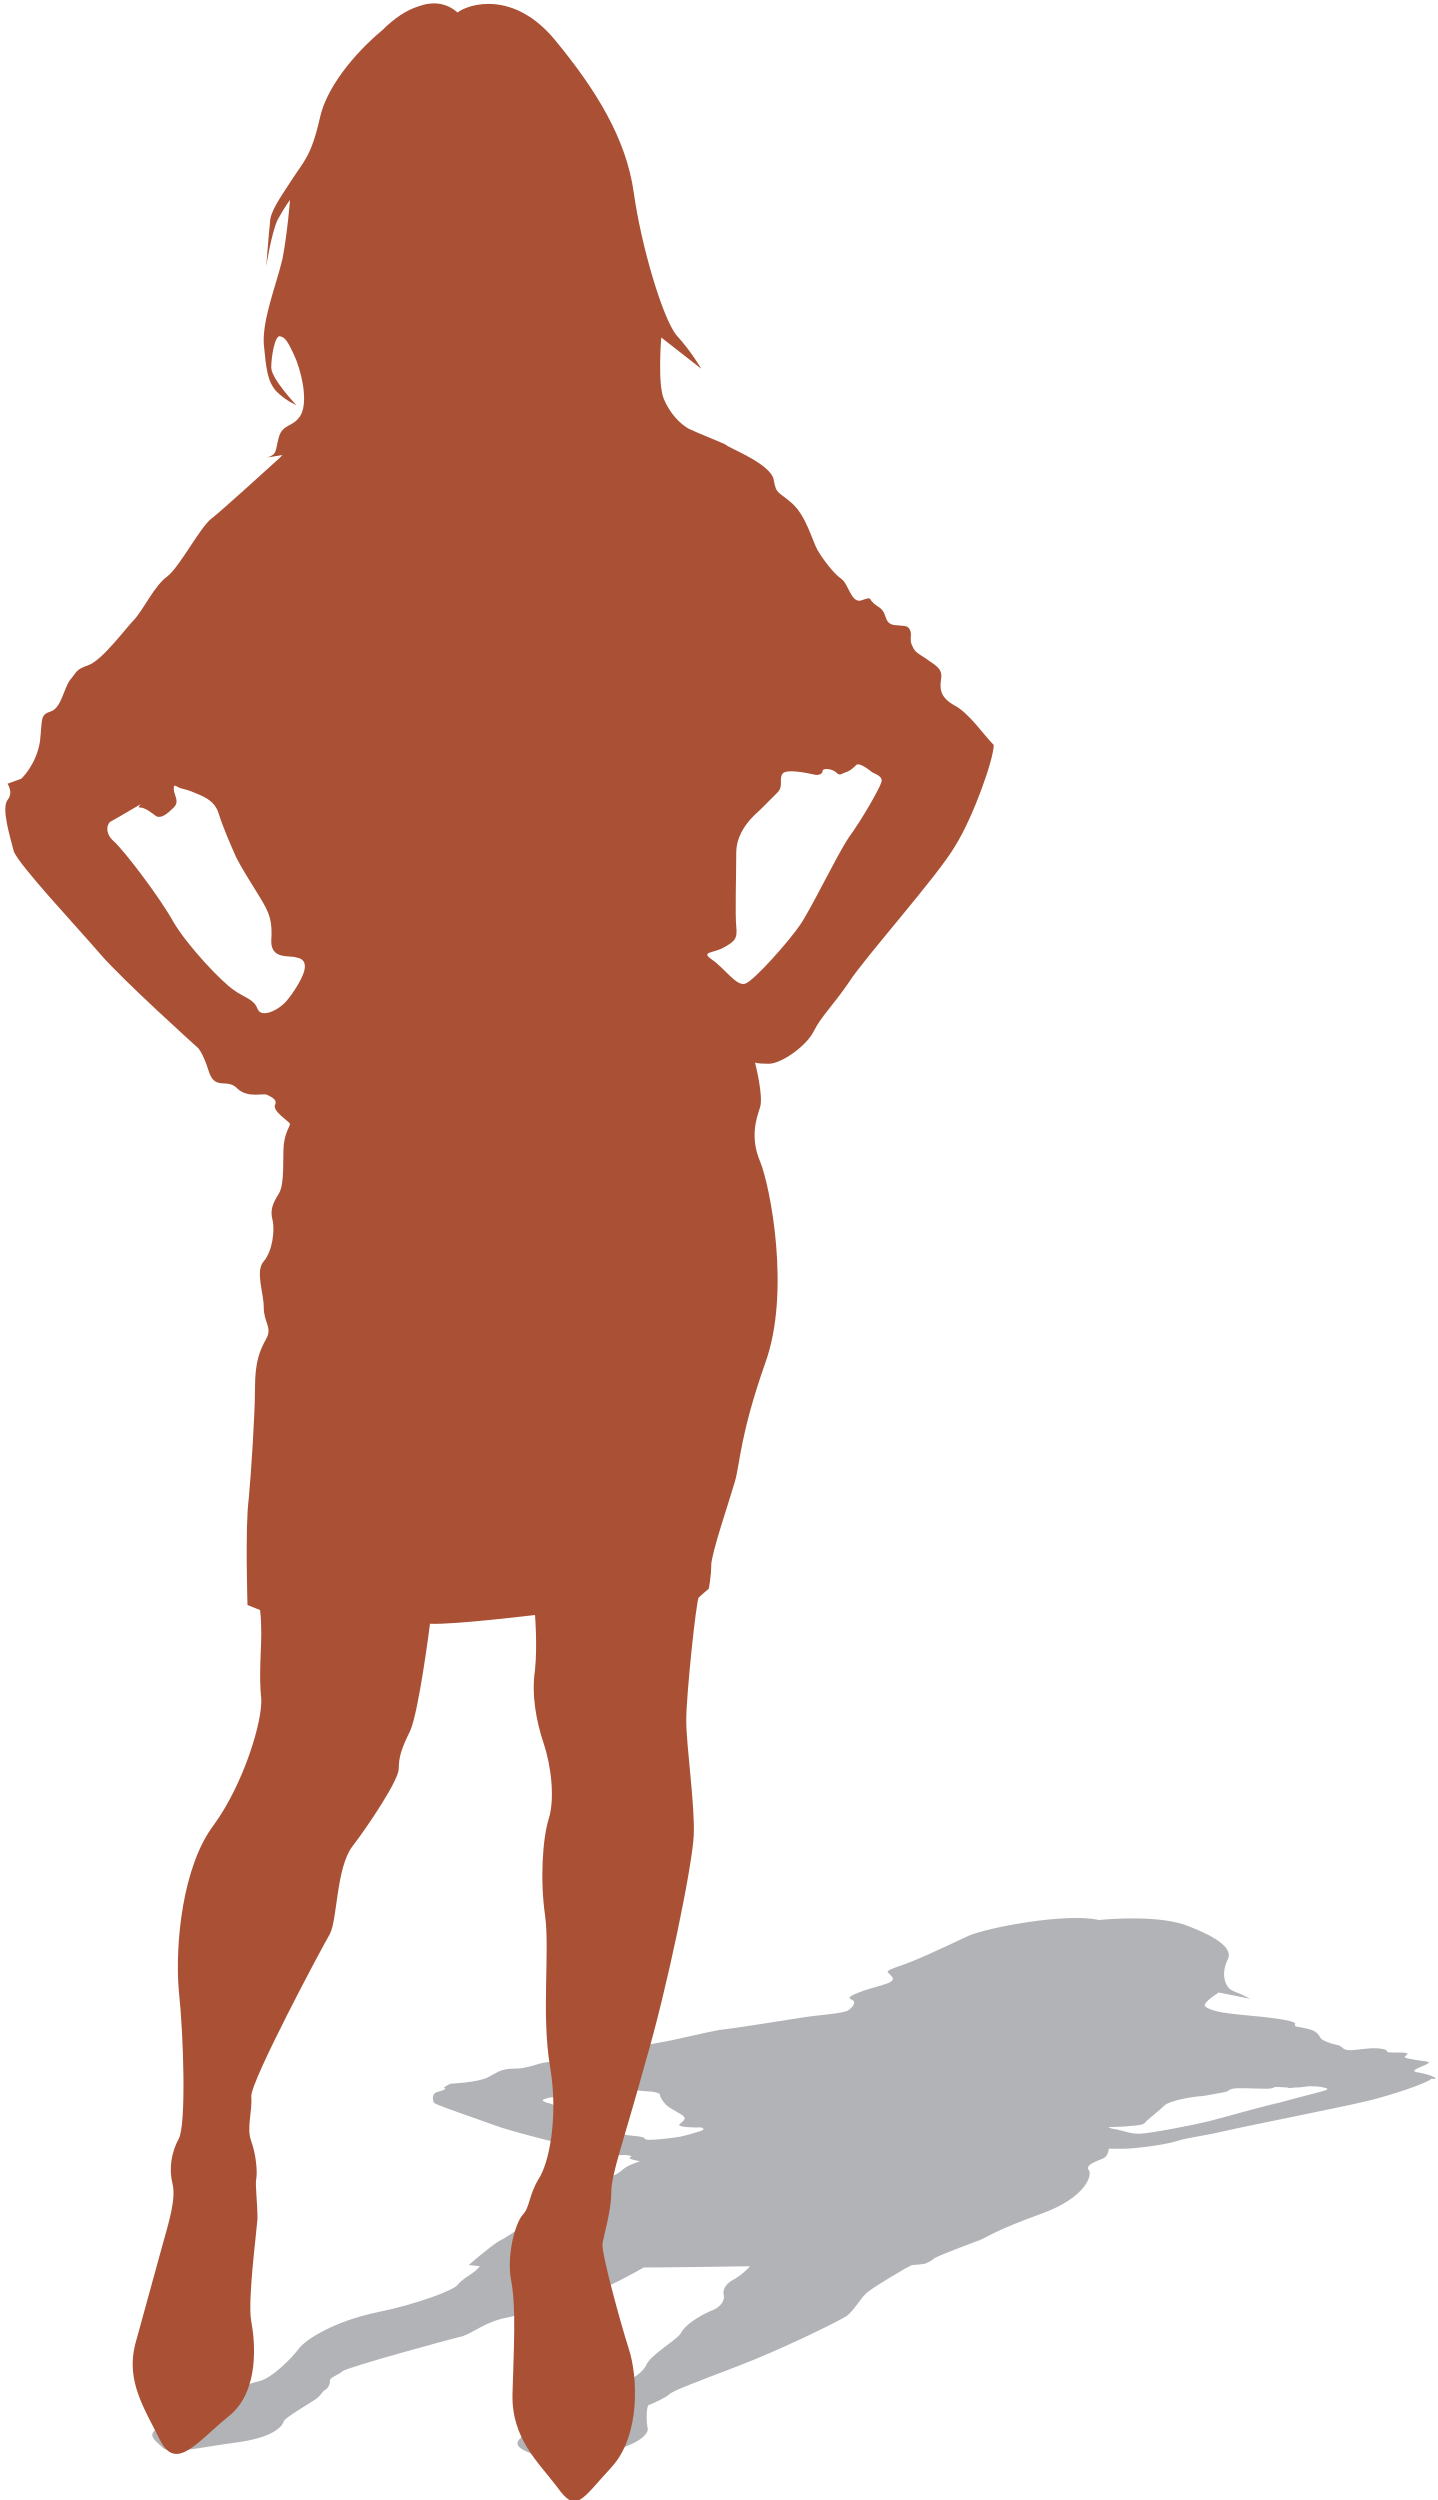
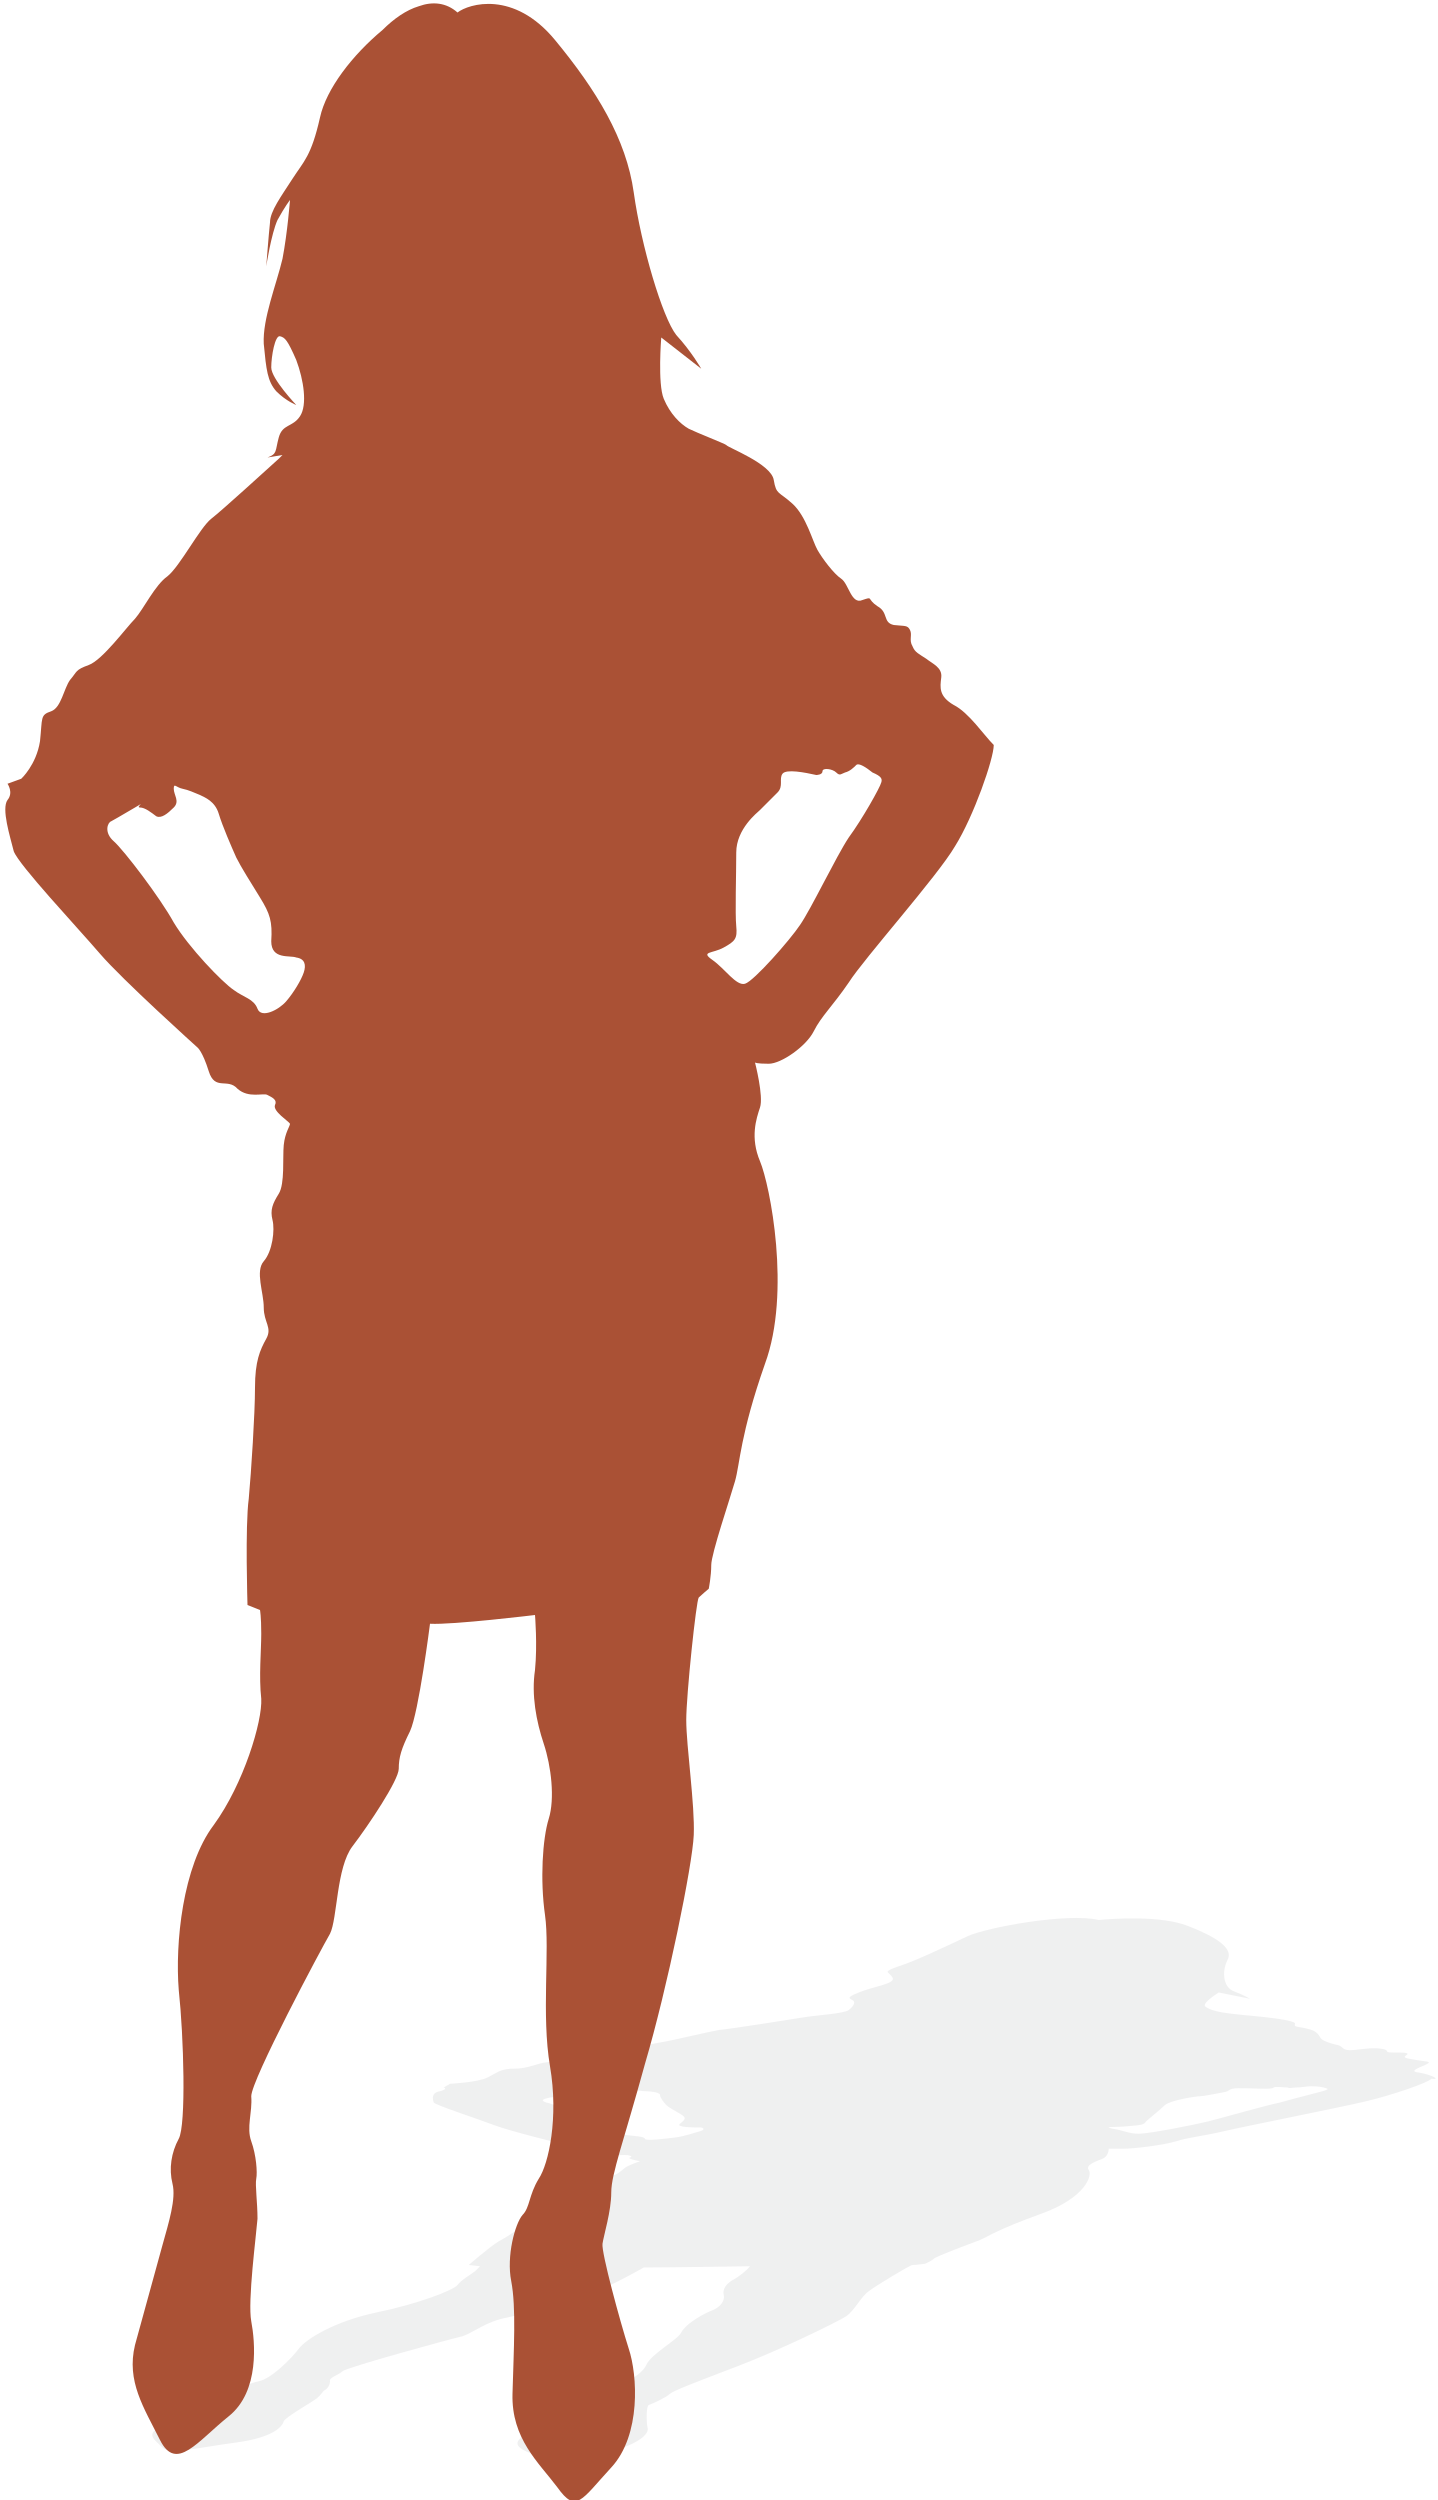
<svg xmlns="http://www.w3.org/2000/svg" version="1.1" id="Capa_1" x="0px" y="0px" viewBox="0 0 115 200" style="enable-background:new 0 0 115 200;" xml:space="preserve">
  <style type="text/css">
- 	.st0{fill:#B1B3B6;}
+ 	.st0{opacity:0.2;fill:#B1B3B6;}
	.st1{fill:#AA5135;}
</style>
  <path class="st0" d="M113.5,165.8c-1-0.1,0.4-0.5,0.7-0.7c0.4-0.2-0.4-0.2-0.9-0.3s-0.7-0.1-0.9-0.2c-0.1-0.1,0.2-0.2,0.2-0.3  c-0.1-0.1-0.3-0.1-1.2-0.1c-0.8,0-0.1-0.2-0.9-0.3c-0.7-0.1-1.2,0-2.2,0.1s-0.8-0.3-1.3-0.4c-0.5-0.1-1.1-0.3-1.3-0.5  c-0.2-0.2-0.2-0.6-1.1-0.8c-0.8-0.2-1.1-0.1-1-0.4c0.1-0.3-3-0.6-3.1-0.6s-2.1-0.2-2.7-0.3s-1.2-0.3-1.4-0.5  c-0.2-0.3,1.1-1.1,1.1-1.1l2.5,0.5c0,0-0.5-0.3-1.3-0.6s-1-1.5-0.5-2.5c0.5-0.9-0.8-1.8-3.1-2.7c-2.2-0.9-6.2-0.6-7.2-0.5  c-2.5-0.6-9,0.6-10.5,1.3s-4.2,2-5.5,2.4c-1.4,0.5-0.8,0.4-0.5,0.9s-1.5,0.7-2.7,1.2c-1.3,0.5-0.5,0.5-0.4,0.7  c0.1,0.1,0,0.4-0.4,0.7s-2.5,0.4-3.7,0.6c-1.3,0.2-5.6,0.9-6.7,1c-1.1,0.2-3.5,0.8-4.7,1s-2.6,0.6-3.5,0.7c-0.9,0.2-3.5,0.7-4.7,0.8  s-1.1,0.1-1.8,0.3s-1,0.3-2,0.3c-0.9,0.1-1,0.3-1.8,0.7s-3,0.5-3,0.5l-0.5,0.3c0,0,0.4,0.1-0.3,0.3c-0.7,0.1-0.6,0.6-0.5,0.9  c0.1,0.2,3.5,1.3,4.8,1.8s5.8,1.6,5.8,1.6s0.3,0.1,0.4,0.4c0.1,0.4,1.3,0.1,2,0.3s2,0.1,2.3,0.1s0.7,0.1,0.4,0.2  c-0.3,0.1,0.8,0.3,0.8,0.3s-0.6,0.2-1,0.4s-0.7,0.7-1.4,0.8c-0.7,0.2-1.1,0.3-1.1,0.5s-0.6,0.5-1.6,0.7s-0.7,0.5-1,0.8  s-0.6,0.3-1.4,0.5c-0.8,0.2-0.5,0.4-1,0.8c-0.6,0.5-2,1.5-2.8,1.9c-0.8,0.5-2.4,1.9-2.4,1.9l0.9,0.1c0,0-0.1,0.1-0.4,0.4  c-0.4,0.3-1.1,0.7-1.4,1.1c-0.3,0.4-3.1,1.5-6.5,2.2c-3.3,0.7-5.6,2.1-6.2,2.9c-0.6,0.8-2.2,2.4-3.2,2.6c-0.9,0.2-1.4,0.5-1.4,0.8  c-0.1,0.3-1.1,0.7-2.1,1.1c-1,0.4-2.7,1.1-4.2,1.7c-1.5,0.6-0.6,1.1,0,1.7c0.6,0.6,2.9,0,5.9-0.4s3.7-1.3,3.8-1.7  c0.1-0.3,2.2-1.5,2.6-1.8s0.5-0.6,0.7-0.7c0.2-0.1,0.4-0.4,0.4-0.7c-0.1-0.3,0.7-0.5,1-0.8s8.7-2.6,9.6-2.8c0.9-0.3,1.9-1.2,3.6-1.5  c1.7-0.4,5.1-1.2,5.3-1.4s0.6-0.3,1.7-0.7c1.1-0.3,3.9-1.9,3.9-1.9c1.8,0,8.5-0.1,8.5-0.1s-0.4,0.5-1.2,1c-0.8,0.4-1,0.9-0.9,1.3  c0.1,0.4-0.2,1-1.1,1.3c-0.9,0.4-2,1.1-2.3,1.7c-0.3,0.6-2.4,1.7-2.8,2.6c-0.4,0.9-2.2,1.7-3.3,2s-1.3,0.5-2.1,0.6s-2.2,0.7-2.3,1.2  s-1.2,1.2-2.3,2c-1,0.8,0.7,1.2,1.6,1.6c1,0.5,1.6,0.2,4.7-0.3c3-0.6,4-1.6,3.8-2.1c-0.1-0.5-0.1-1.7,0.1-1.8  c0.3-0.1,1.4-0.6,1.7-0.9c0.4-0.3,2-0.9,5.4-2.2s7.9-3.5,8.7-4c0.7-0.5,1.2-1.6,1.8-2c0.5-0.4,3.3-2.1,3.5-2.1c0.3,0,1-0.1,1-0.1  s0.5-0.2,0.7-0.4s2.9-1.2,3.7-1.5c0.7-0.3,1.3-0.8,4.9-2.1s4.1-3.1,3.8-3.5c-0.3-0.4,0.6-0.7,1.1-0.9s0.5-0.8,0.5-0.8s0.1,0,1.1,0  s3.3-0.3,4.3-0.6c0.9-0.3,2.1-0.4,3.8-0.8c1.7-0.4,9.3-1.9,11.4-2.4s5-1.5,5.2-1.8C115.3,166.4,114.6,166,113.5,165.8z M56,170.5  c-0.4,0.1-1.2,0.4-2,0.5s-2.4,0.3-2.4,0.1c-0.1-0.2-0.8-0.2-1.5-0.3s-2.7-0.7-3.3-1.2c-0.6-0.4-2.5-1.3-3.1-1.4  c-0.6-0.2-0.1-0.3,0.3-0.4c0,0,1.1-0.1,2.2-0.2c1.1-0.1,0,0,0.4,0s0.8,0.1,1.1,0.1s0.9,0,1.6-0.2c0.7-0.1,0.3-0.2,0.4-0.3  c0.1-0.1,0.3,0,0.8,0s0.8,0.1,1.2,0.1s1.1,0.1,1.1,0.3s0.3,0.6,0.5,0.8s0.6,0.4,1.1,0.7s0.5,0.4,0,0.8c-0.4,0.3,1.2,0.3,1.7,0.3  C56.4,170.3,56.3,170.4,56,170.5z M106.1,167.2c-0.2,0.1-2.3,0.6-3.7,1c-1.4,0.3-4.5,1.2-5.7,1.5s-4.8,1-5.6,1  c-0.8,0-1.3-0.3-2.1-0.4c-0.8-0.2,0.1-0.1,1.2-0.2c1.1-0.1,1.3-0.1,1.5-0.4c0.2-0.2,1.1-0.9,1.5-1.3c0.5-0.4,2.5-0.7,2.8-0.7  s1.2-0.2,1.8-0.3c0.6-0.1,0.4-0.2,0.8-0.3s1.8,0,2.7,0c0,0,0.5,0,0.6-0.1s0.8,0,1.1,0c0.2,0.1,0.3,0,0.7,0s0.9-0.1,1.1-0.1  s0.7,0,1.1,0.1C106.2,167.1,106.3,167.1,106.1,167.2z" />
-   <path class="st1" d="M76.3,56.4c-1.2-0.7-1.1-1.4-1-2.2s-0.7-1.1-1.2-1.5c-0.6-0.4-0.9-0.5-1.1-1c-0.3-0.5,0-0.9-0.2-1.3  c-0.2-0.4-0.4-0.3-1.3-0.4c-0.9-0.2-0.4-1-1.3-1.5c-0.9-0.6-0.3-0.8-1.2-0.5c-0.9,0.4-1.1-1.3-1.7-1.7s-1.5-1.6-1.9-2.3  s-0.9-2.7-2-3.7s-1.3-0.7-1.5-1.9c-0.2-1.3-3.7-2.6-3.8-2.8c-0.1-0.1-2.4-1-3-1.3c-0.7-0.4-1.5-1.2-2-2.4c-0.5-1.2-0.2-4.9-0.2-4.9  l3.2,2.5c0,0-0.8-1.4-2-2.7c-1.1-1.4-2.8-7.1-3.4-11.4c-0.6-4.3-3-8.2-6.3-12.2S37.5,0.3,36.6,1c-0.9-0.8-2-0.9-3.1-0.5l0,0l0,0  c-1,0.3-2,1-2.9,1.9c-2.4,2-4.5,4.7-5,7c-0.7,3.1-1.3,3.5-2.2,4.9c-0.9,1.4-1.8,2.6-1.8,3.5c-0.1,0.9-0.3,3.5-0.3,3.5  s0.4-2.6,0.9-3.7c0.6-1.1,1-1.6,1-1.6s-0.2,2.6-0.6,4.7c-0.5,2.1-1.6,4.8-1.5,6.8c0.2,2.1,0.3,3,1,3.8c0.8,0.8,1.6,1.1,1.6,1.1  s-2-2.1-2-3s0.3-2.6,0.7-2.5c0.4,0.1,0.6,0.3,1.3,1.9c0.6,1.6,0.9,3.6,0.3,4.5s-1.4,0.6-1.7,1.7c-0.3,1.1-0.1,1.3-0.9,1.6l1.2-0.2  c-0.1,0.1-0.2,0.2-0.3,0.3c-1,0.9-4.5,4.1-5.4,4.8s-2.5,3.8-3.5,4.6c-1,0.7-1.9,2.6-2.6,3.4c-0.7,0.7-2.6,3.3-3.7,3.7  s-0.9,0.5-1.5,1.2c-0.5,0.7-0.7,2.2-1.5,2.5c-0.9,0.3-0.7,0.5-0.9,2.4c-0.3,1.9-1.5,3-1.5,3l-1.1,0.4c0,0,0.5,0.7,0,1.3  c-0.5,0.7,0.2,2.9,0.5,4.1c0.4,1.1,5.1,6.1,6.9,8.2s7.8,7.5,7.8,7.5s0.4,0.3,0.9,1.9s1.5,0.5,2.3,1.4c0.9,0.8,2.1,0.3,2.4,0.5  c0.4,0.2,0.8,0.4,0.6,0.8c-0.2,0.5,1.1,1.3,1.2,1.5c0,0.2-0.4,0.7-0.5,1.7s0.1,3.1-0.4,3.9s-0.7,1.3-0.5,2.1c0.2,0.8,0,2.5-0.7,3.3  s0,2.5,0,3.7s0.7,1.6,0.2,2.5s-0.9,1.8-0.9,3.9s-0.3,6.7-0.5,8.9c-0.3,2.2-0.1,8.5-0.1,8.5l1,0.4c0,0,0.1,0.5,0.1,1.9  s-0.2,3.4,0,5.2c0.1,1.8-1.4,6.8-3.8,10.1c-2.5,3.3-3.1,9.5-2.8,13.2c0.4,3.7,0.6,10.8,0,11.9c-0.6,1.1-0.8,2.4-0.5,3.6  c0.3,1.2-0.3,3.1-0.8,4.9c-0.5,1.8-1.4,5.1-2.2,8c-0.7,2.9,0.7,5,2,7.6s3,0.1,5.5-1.9s2.1-6,1.8-7.6c-0.3-1.6,0.4-6.9,0.5-8.2  c0-1.3-0.2-2.7-0.1-3.2s0-1.9-0.4-3s0.1-2.3,0-3.6c0-1.3,5.6-11.8,6.3-13c0.6-1.2,0.5-5.3,1.8-7s3.7-5.3,3.7-6.2s0.2-1.6,0.9-3  c0.7-1.5,1.6-8.6,1.6-8.6c1.8,0.1,8.4-0.7,8.4-0.7s0.2,2.4,0,4.4c-0.3,2,0.1,4.1,0.7,5.9c0.6,1.8,0.9,4.4,0.4,6s-0.7,4.9-0.3,7.7  s-0.3,8,0.4,12.1s-0.1,7.8-0.9,9c-0.8,1.3-0.7,2.3-1.3,2.9c-0.6,0.7-1.3,3.3-0.9,5.3c0.4,2.1,0.2,5.4,0.1,9  c-0.1,3.6,2.1,5.5,3.6,7.5c1.5,2.1,1.9,1,4.3-1.6c2.4-2.6,2.1-7.4,1.4-9.5c-0.7-2.2-2.2-7.7-2.1-8.4c0.1-0.7,0.7-2.6,0.7-4.1  s1-4.1,2.7-10.3c1.8-6.1,3.8-15.9,3.9-18.3c0.1-2.4-0.6-7.1-0.6-9.2c0-2,0.8-9.6,1-9.8c0.2-0.2,0.8-0.7,0.8-0.7s0.2-1,0.2-1.9  s1.5-5.3,1.9-6.7c0.4-1.4,0.4-3.7,2.4-9.4c2.1-5.7,0.4-14.3-0.4-16.2c-0.8-1.9-0.3-3.4,0-4.3S60.4,85,60.4,85s0.1,0.1,1.1,0.1  s3-1.4,3.6-2.6s1.5-2,2.8-3.9c1.2-1.9,7.1-8.5,8.5-10.9c1.5-2.4,3.1-7,3.1-8.1C78.7,58.8,77.5,57,76.3,56.4z M24.3,77.8  c-0.2,0.6-0.8,1.6-1.4,2.3c-0.6,0.7-2,1.4-2.3,0.6s-1.1-0.9-1.9-1.5c-0.9-0.6-3.6-3.4-4.8-5.4c-1.1-2-4-5.8-4.8-6.5  s-0.5-1.5-0.2-1.6c0,0,0.9-0.5,1.9-1.1s0,0,0.4,0s0.9,0.4,1.3,0.7c0.4,0.2,0.9-0.2,1.4-0.7s0-1,0-1.5s0.2-0.1,0.7,0s0.9,0.3,1.4,0.5  c0.4,0.2,1.2,0.5,1.5,1.5c0.3,1,1,2.6,1.4,3.5c0.4,0.8,1.1,1.9,1.9,3.2c0.8,1.3,1,1.9,0.9,3.5c0,1.5,1.5,1.1,2,1.3  C24.4,76.7,24.5,77.2,24.3,77.8z M70.5,62.6C70.4,63,69,65.5,67.9,67c-1,1.5-3,5.7-3.9,7c-0.8,1.2-3.7,4.5-4.4,4.7S58,77.5,57,76.8  c-1-0.7,0-0.5,0.9-1s1.1-0.7,1-1.7s0-4.1,0-5.9c0-1.9,1.7-3.2,1.9-3.4c0.2-0.2,0.9-0.9,1.4-1.4s0.1-1.1,0.4-1.5  c0.3-0.4,1.8-0.1,2.7,0.1c0,0,0.5,0,0.5-0.3s0.8-0.2,1.1,0.1c0.3,0.3,0.4,0.1,0.7,0c0.4-0.1,0.7-0.4,0.9-0.6  c0.2-0.2,0.8,0.2,1.3,0.6C70.5,62.1,70.6,62.3,70.5,62.6z" />
+   <path class="st1" d="M76.3,56.4c-1.2-0.7-1.1-1.4-1-2.2s-0.7-1.1-1.2-1.5c-0.6-0.4-0.9-0.5-1.1-1c-0.3-0.5,0-0.9-0.2-1.3  c-0.2-0.4-0.4-0.3-1.3-0.4c-0.9-0.2-0.4-1-1.3-1.5c-0.9-0.6-0.3-0.8-1.2-0.5c-0.9,0.4-1.1-1.3-1.7-1.7s-1.5-1.6-1.9-2.3  s-0.9-2.7-2-3.7s-1.3-0.7-1.5-1.9c-0.2-1.3-3.7-2.6-3.8-2.8c-0.1-0.1-2.4-1-3-1.3c-0.7-0.4-1.5-1.2-2-2.4c-0.5-1.2-0.2-4.9-0.2-4.9  l3.2,2.5c0,0-0.8-1.4-2-2.7c-1.1-1.4-2.8-7.1-3.4-11.4c-0.6-4.3-3-8.2-6.3-12.2S37.5,0.3,36.6,1c-0.9-0.8-2-0.9-3.1-0.5l0,0l0,0  c-1,0.3-2,1-2.9,1.9c-2.4,2-4.5,4.7-5,7c-0.7,3.1-1.3,3.5-2.2,4.9c-0.9,1.4-1.8,2.6-1.8,3.5c-0.1,0.9-0.3,3.5-0.3,3.5  s0.4-2.6,0.9-3.7c0.6-1.1,1-1.6,1-1.6s-0.2,2.6-0.6,4.7c-0.5,2.1-1.6,4.8-1.5,6.8c0.2,2.1,0.3,3,1,3.8c0.8,0.8,1.6,1.1,1.6,1.1  s-2-2.1-2-3s0.3-2.6,0.7-2.5c0.4,0.1,0.6,0.3,1.3,1.9c0.6,1.6,0.9,3.6,0.3,4.5s-1.4,0.6-1.7,1.7c-0.3,1.1-0.1,1.3-0.9,1.6l1.2-0.2  c-0.1,0.1-0.2,0.2-0.3,0.3c-1,0.9-4.5,4.1-5.4,4.8s-2.5,3.8-3.5,4.6c-1,0.7-1.9,2.6-2.6,3.4c-0.7,0.7-2.6,3.3-3.7,3.7  s-0.9,0.5-1.5,1.2c-0.5,0.7-0.7,2.2-1.5,2.5c-0.9,0.3-0.7,0.5-0.9,2.4c-0.3,1.9-1.5,3-1.5,3l-1.1,0.4c0,0,0.5,0.7,0,1.3  c-0.5,0.7,0.2,2.9,0.5,4.1c0.4,1.1,5.1,6.1,6.9,8.2s7.8,7.5,7.8,7.5s0.4,0.3,0.9,1.9s1.5,0.5,2.3,1.4c0.9,0.8,2.1,0.3,2.4,0.5  c0.4,0.2,0.8,0.4,0.6,0.8c-0.2,0.5,1.1,1.3,1.2,1.5c0,0.2-0.4,0.7-0.5,1.7s0.1,3.1-0.4,3.9s-0.7,1.3-0.5,2.1c0.2,0.8,0,2.5-0.7,3.3  s0,2.5,0,3.7s0.7,1.6,0.2,2.5s-0.9,1.8-0.9,3.9s-0.3,6.7-0.5,8.9c-0.3,2.2-0.1,8.5-0.1,8.5l1,0.4c0,0,0.1,0.5,0.1,1.9  s-0.2,3.4,0,5.2c0.1,1.8-1.4,6.8-3.8,10.1c-2.5,3.3-3.1,9.5-2.8,13.2c0.4,3.7,0.6,10.8,0,11.9c-0.6,1.1-0.8,2.4-0.5,3.6  c0.3,1.2-0.3,3.1-0.8,4.9c-0.5,1.8-1.4,5.1-2.2,8c-0.7,2.9,0.7,5,2,7.6s3,0.1,5.5-1.9s2.1-6,1.8-7.6c-0.3-1.6,0.4-6.9,0.5-8.2  c0-1.3-0.2-2.7-0.1-3.2s0-1.9-0.4-3s0.1-2.3,0-3.6c0-1.3,5.6-11.8,6.3-13c0.6-1.2,0.5-5.3,1.8-7s3.7-5.3,3.7-6.2s0.2-1.6,0.9-3  c0.7-1.5,1.6-8.6,1.6-8.6c1.8,0.1,8.4-0.7,8.4-0.7s0.2,2.4,0,4.4c-0.3,2,0.1,4.1,0.7,5.9c0.6,1.8,0.9,4.4,0.4,6s-0.7,4.9-0.3,7.7  s-0.3,8,0.4,12.1s-0.1,7.8-0.9,9c-0.8,1.3-0.7,2.3-1.3,2.9c-0.6,0.7-1.3,3.3-0.9,5.3c0.4,2.1,0.2,5.4,0.1,9  c-0.1,3.6,2.1,5.5,3.6,7.5c1.5,2.1,1.9,1,4.3-1.6c2.4-2.6,2.1-7.4,1.4-9.5c-0.7-2.2-2.2-7.7-2.1-8.4c0.1-0.7,0.7-2.6,0.7-4.1  s1-4.1,2.7-10.3c1.8-6.1,3.8-15.9,3.9-18.3c0.1-2.4-0.6-7.1-0.6-9.2c0-2,0.8-9.6,1-9.8c0.2-0.2,0.8-0.7,0.8-0.7s0.2-1,0.2-1.9  s1.5-5.3,1.9-6.7c0.4-1.4,0.4-3.7,2.4-9.4c2.1-5.7,0.4-14.3-0.4-16.2c-0.8-1.9-0.3-3.4,0-4.3S60.4,85,60.4,85s0.1,0.1,1.1,0.1  s3-1.4,3.6-2.6s1.5-2,2.8-3.9c1.2-1.9,7.1-8.5,8.5-10.9c1.5-2.4,3.1-7,3.1-8.1C78.7,58.8,77.5,57,76.3,56.4z M24.3,77.8  c-0.2,0.6-0.8,1.6-1.4,2.3c-0.6,0.7-2,1.4-2.3,0.6s-1.1-0.9-1.9-1.5c-0.9-0.6-3.6-3.4-4.8-5.4c-1.1-2-4-5.8-4.8-6.5  s-0.5-1.5-0.2-1.6c0,0,0.9-0.5,1.9-1.1s0,0,0.4,0s0.9,0.4,1.3,0.7c0.4,0.2,0.9-0.2,1.4-0.7s0-1,0-1.5s0.2-0.1,0.7,0s0.9,0.3,1.4,0.5  c0.4,0.2,1.2,0.5,1.5,1.5c0.3,1,1,2.6,1.4,3.5c0.4,0.8,1.1,1.9,1.9,3.2c0.8,1.3,1,1.9,0.9,3.5c0,1.5,1.5,1.1,2,1.3  C24.4,76.7,24.5,77.2,24.3,77.8z M70.5,62.6C70.4,63,69,65.5,67.9,67c-1,1.5-3,5.7-3.9,7c-0.8,1.2-3.7,4.5-4.4,4.7S58,77.5,57,76.8  s0-0.5,0.9-1s1.1-0.7,1-1.7s0-4.1,0-5.9c0-1.9,1.7-3.2,1.9-3.4c0.2-0.2,0.9-0.9,1.4-1.4s0.1-1.1,0.4-1.5c0.3-0.4,1.8-0.1,2.7,0.1  c0,0,0.5,0,0.5-0.3s0.8-0.2,1.1,0.1c0.3,0.3,0.4,0.1,0.7,0c0.4-0.1,0.7-0.4,0.9-0.6c0.2-0.2,0.8,0.2,1.3,0.6  C70.5,62.1,70.6,62.3,70.5,62.6z" />
</svg>
